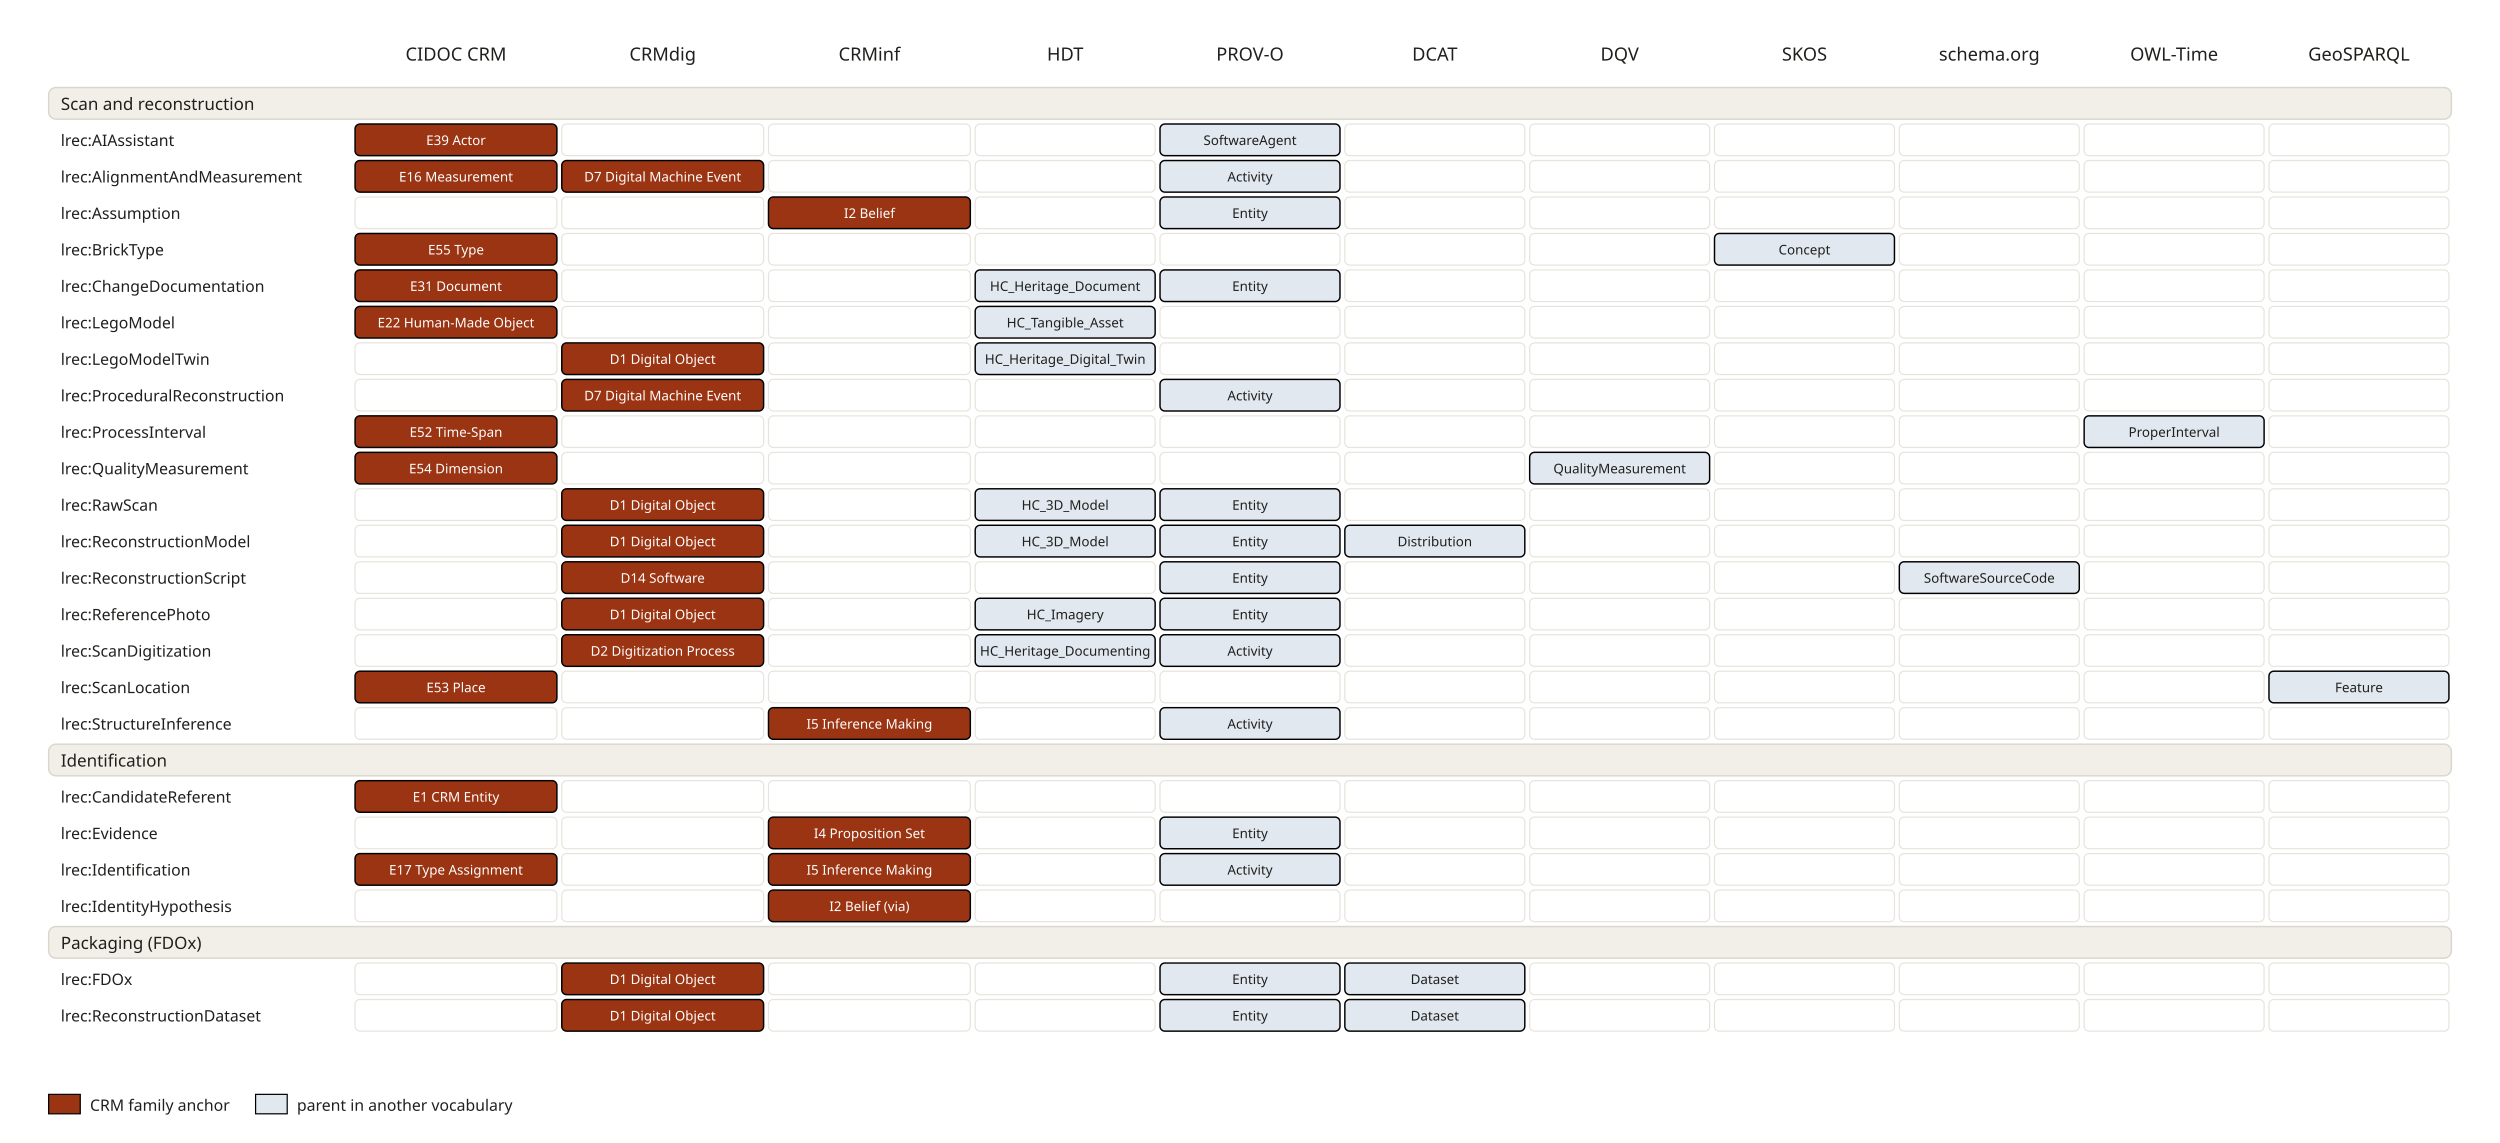
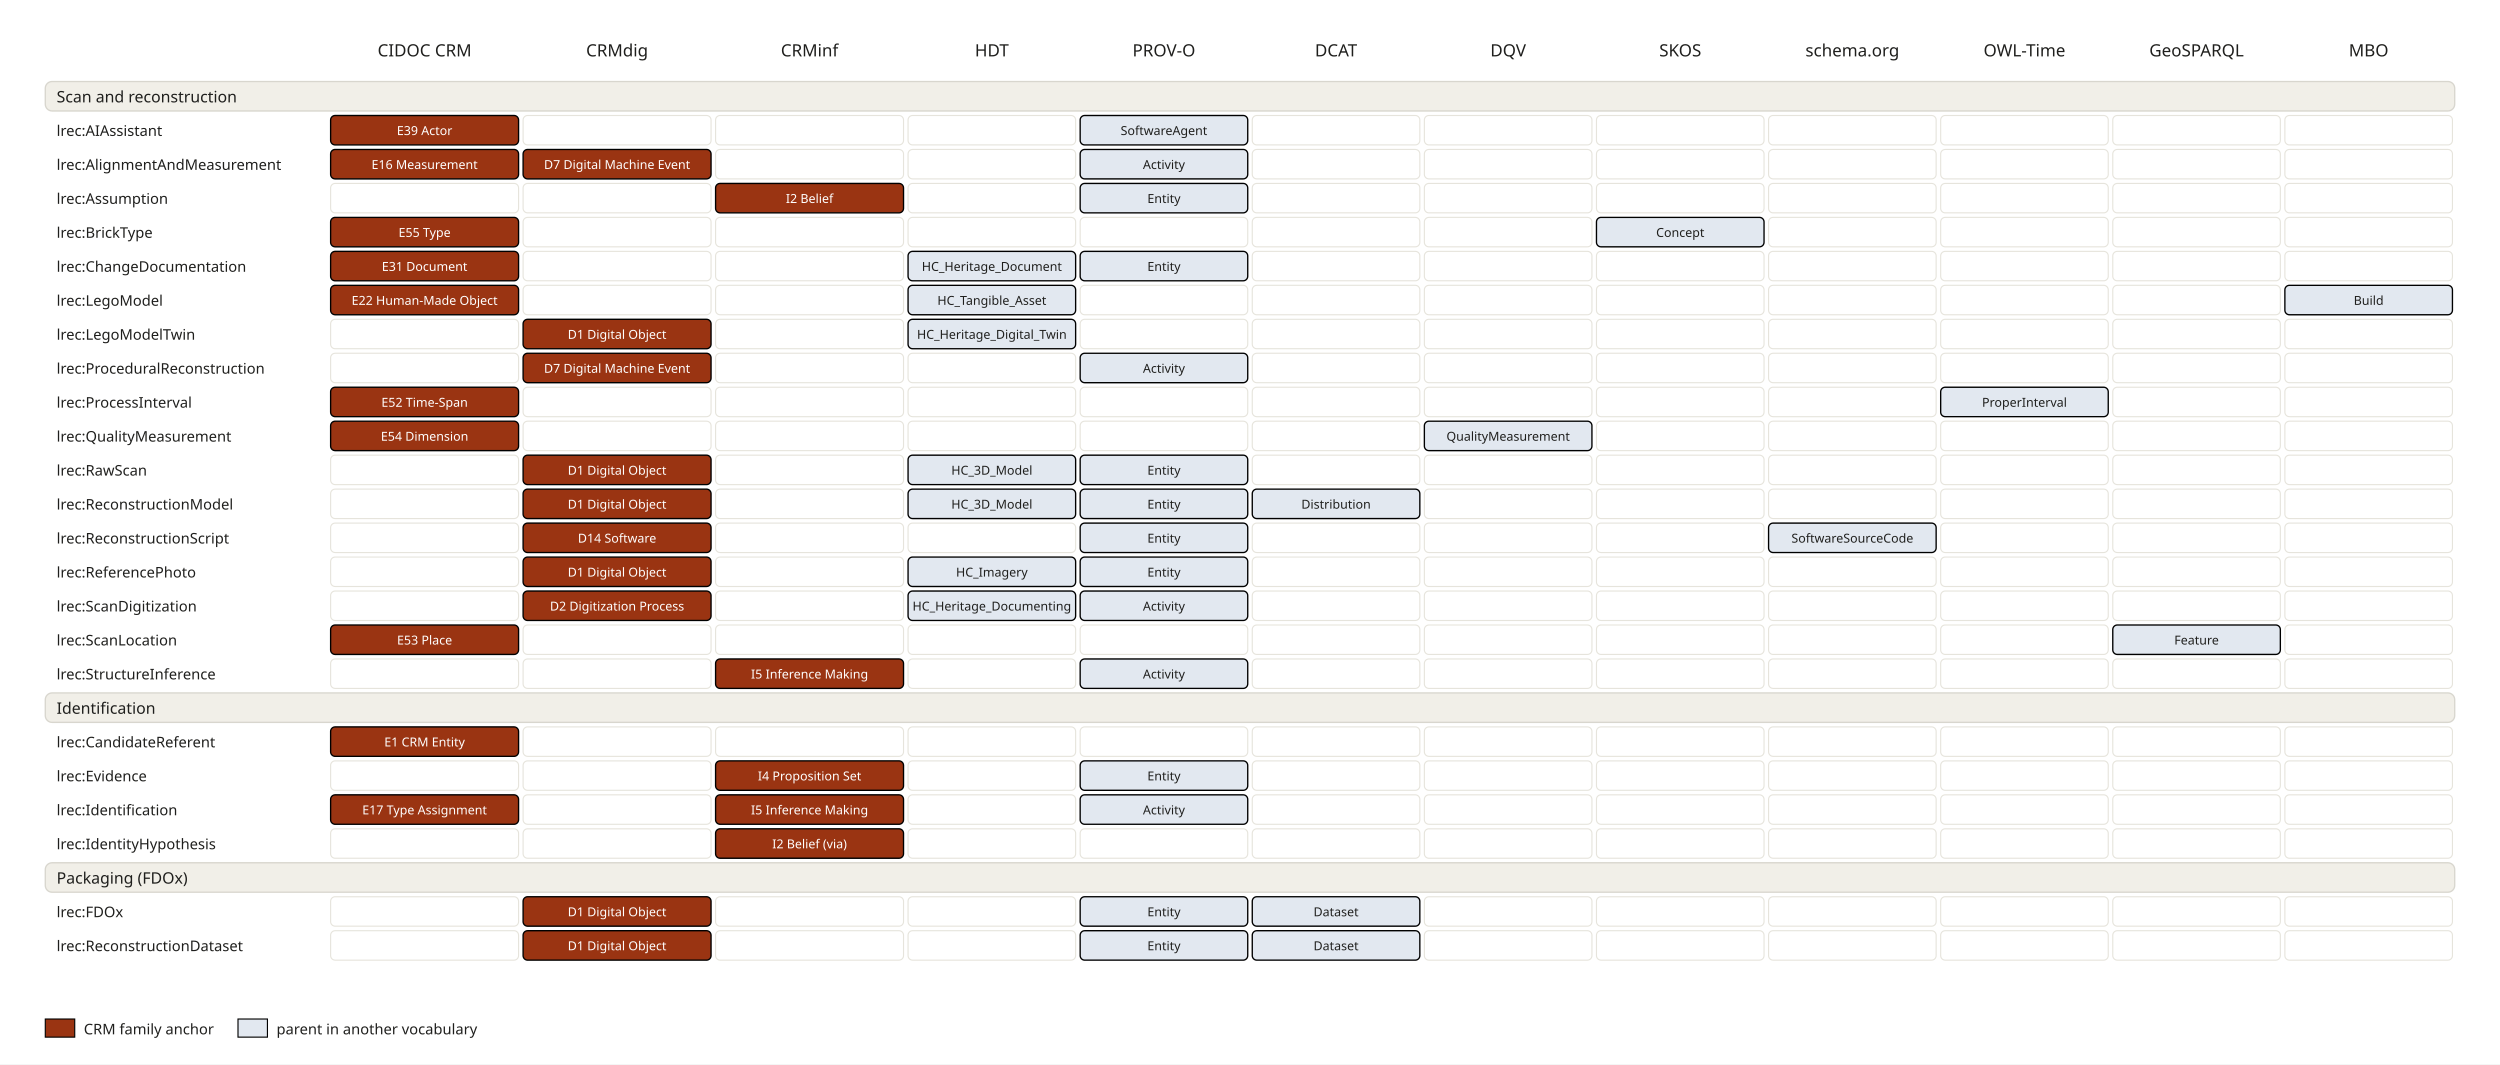
- <svg xmlns="http://www.w3.org/2000/svg" width="2056" height="940" viewBox="0 0 2056 940" font-family="Fira Sans">
-   <rect width="2056" height="940" fill="#ffffff" />
+ <svg xmlns="http://www.w3.org/2000/svg" width="2208" height="940" viewBox="0 0 2208 940" font-family="Fira Sans">
+   <rect width="2208" height="940" fill="#ffffff" />
  <defs>
    <marker id="a" viewBox="0 0 10 10" refX="9" refY="5" markerWidth="8" markerHeight="8" orient="auto">
      <path d="M0 0L10 5L0 10Z" fill="#111" />
    </marker>
    <marker id="d" viewBox="0 0 10 10" refX="5" refY="5" markerWidth="6" markerHeight="6">
      <circle cx="5" cy="5" r="4" fill="#111" />
    </marker>
  </defs>
  <text x="375.0" y="44.0" text-anchor="middle" dominant-baseline="central" font-size="15" font-weight="500" fill="#1f1f1d">CIDOC CRM</text>
  <text x="545.0" y="44.0" text-anchor="middle" dominant-baseline="central" font-size="15" font-weight="500" fill="#1f1f1d">CRMdig</text>
  <text x="715.0" y="44.0" text-anchor="middle" dominant-baseline="central" font-size="15" font-weight="500" fill="#1f1f1d">CRMinf</text>
  <text x="876.0" y="44.0" text-anchor="middle" dominant-baseline="central" font-size="15" font-weight="500" fill="#1f1f1d">HDT</text>
  <text x="1028.0" y="44.0" text-anchor="middle" dominant-baseline="central" font-size="15" font-weight="500" fill="#1f1f1d">PROV-O</text>
  <text x="1180.0" y="44.0" text-anchor="middle" dominant-baseline="central" font-size="15" font-weight="500" fill="#1f1f1d">DCAT</text>
  <text x="1332.0" y="44.0" text-anchor="middle" dominant-baseline="central" font-size="15" font-weight="500" fill="#1f1f1d">DQV</text>
  <text x="1484.0" y="44.0" text-anchor="middle" dominant-baseline="central" font-size="15" font-weight="500" fill="#1f1f1d">SKOS</text>
  <text x="1636.0" y="44.0" text-anchor="middle" dominant-baseline="central" font-size="15" font-weight="500" fill="#1f1f1d">schema.org</text>
  <text x="1788.0" y="44.0" text-anchor="middle" dominant-baseline="central" font-size="15" font-weight="500" fill="#1f1f1d">OWL-Time</text>
  <text x="1940.0" y="44.0" text-anchor="middle" dominant-baseline="central" font-size="15" font-weight="500" fill="#1f1f1d">GeoSPARQL</text>
-   <rect x="40.0" y="72.0" width="1976.0" height="26.0" rx="6" fill="#f1efe8" stroke="#d8d6ce" stroke-width="1.2" />
+   <text x="2092.0" y="44.0" text-anchor="middle" dominant-baseline="central" font-size="15" font-weight="500" fill="#1f1f1d">MBO</text>
+   <rect x="40.0" y="72.0" width="2128.0" height="26.0" rx="6" fill="#f1efe8" stroke="#d8d6ce" stroke-width="1.2" />
  <text x="50.0" y="85.0" text-anchor="start" dominant-baseline="central" font-size="14" font-weight="500" fill="#1f1f1d">Scan and reconstruction</text>
  <text x="50.0" y="115.0" text-anchor="start" dominant-baseline="central" font-size="13" fill="#1f1f1d">lrec:AIAssistant</text>
  <rect x="292.0" y="102.0" width="166.0" height="26.0" rx="4" fill="#9a3412" stroke="#000" stroke-width="1.2" />
  <text x="375.0" y="115.0" text-anchor="middle" dominant-baseline="central" font-size="11" fill="#fff">E39 Actor</text>
  <rect x="462.0" y="102.0" width="166.0" height="26.0" rx="4" fill="#ffffff" stroke="#e6e4dc" stroke-width="1" />
  <rect x="632.0" y="102.0" width="166.0" height="26.0" rx="4" fill="#ffffff" stroke="#e6e4dc" stroke-width="1" />
  <rect x="802.0" y="102.0" width="148.0" height="26.0" rx="4" fill="#ffffff" stroke="#e6e4dc" stroke-width="1" />
  <rect x="954.0" y="102.0" width="148.0" height="26.0" rx="4" fill="#e2e8f0" stroke="#000" stroke-width="1.2" />
  <text x="1028.0" y="115.0" text-anchor="middle" dominant-baseline="central" font-size="11" fill="#1f1f1d">SoftwareAgent</text>
  <rect x="1106.0" y="102.0" width="148.0" height="26.0" rx="4" fill="#ffffff" stroke="#e6e4dc" stroke-width="1" />
  <rect x="1258.0" y="102.0" width="148.0" height="26.0" rx="4" fill="#ffffff" stroke="#e6e4dc" stroke-width="1" />
  <rect x="1410.0" y="102.0" width="148.0" height="26.0" rx="4" fill="#ffffff" stroke="#e6e4dc" stroke-width="1" />
  <rect x="1562.0" y="102.0" width="148.0" height="26.0" rx="4" fill="#ffffff" stroke="#e6e4dc" stroke-width="1" />
  <rect x="1714.0" y="102.0" width="148.0" height="26.0" rx="4" fill="#ffffff" stroke="#e6e4dc" stroke-width="1" />
  <rect x="1866.0" y="102.0" width="148.0" height="26.0" rx="4" fill="#ffffff" stroke="#e6e4dc" stroke-width="1" />
+   <rect x="2018.0" y="102.0" width="148.0" height="26.0" rx="4" fill="#ffffff" stroke="#e6e4dc" stroke-width="1" />
  <text x="50.0" y="145.0" text-anchor="start" dominant-baseline="central" font-size="13" fill="#1f1f1d">lrec:AlignmentAndMeasurement</text>
  <rect x="292.0" y="132.0" width="166.0" height="26.0" rx="4" fill="#9a3412" stroke="#000" stroke-width="1.2" />
  <text x="375.0" y="145.0" text-anchor="middle" dominant-baseline="central" font-size="11" fill="#fff">E16 Measurement</text>
  <rect x="462.0" y="132.0" width="166.0" height="26.0" rx="4" fill="#9a3412" stroke="#000" stroke-width="1.2" />
  <text x="545.0" y="145.0" text-anchor="middle" dominant-baseline="central" font-size="11" fill="#fff">D7 Digital Machine Event</text>
  <rect x="632.0" y="132.0" width="166.0" height="26.0" rx="4" fill="#ffffff" stroke="#e6e4dc" stroke-width="1" />
  <rect x="802.0" y="132.0" width="148.0" height="26.0" rx="4" fill="#ffffff" stroke="#e6e4dc" stroke-width="1" />
  <rect x="954.0" y="132.0" width="148.0" height="26.0" rx="4" fill="#e2e8f0" stroke="#000" stroke-width="1.2" />
  <text x="1028.0" y="145.0" text-anchor="middle" dominant-baseline="central" font-size="11" fill="#1f1f1d">Activity</text>
  <rect x="1106.0" y="132.0" width="148.0" height="26.0" rx="4" fill="#ffffff" stroke="#e6e4dc" stroke-width="1" />
  <rect x="1258.0" y="132.0" width="148.0" height="26.0" rx="4" fill="#ffffff" stroke="#e6e4dc" stroke-width="1" />
  <rect x="1410.0" y="132.0" width="148.0" height="26.0" rx="4" fill="#ffffff" stroke="#e6e4dc" stroke-width="1" />
  <rect x="1562.0" y="132.0" width="148.0" height="26.0" rx="4" fill="#ffffff" stroke="#e6e4dc" stroke-width="1" />
  <rect x="1714.0" y="132.0" width="148.0" height="26.0" rx="4" fill="#ffffff" stroke="#e6e4dc" stroke-width="1" />
  <rect x="1866.0" y="132.0" width="148.0" height="26.0" rx="4" fill="#ffffff" stroke="#e6e4dc" stroke-width="1" />
+   <rect x="2018.0" y="132.0" width="148.0" height="26.0" rx="4" fill="#ffffff" stroke="#e6e4dc" stroke-width="1" />
  <text x="50.0" y="175.0" text-anchor="start" dominant-baseline="central" font-size="13" fill="#1f1f1d">lrec:Assumption</text>
  <rect x="292.0" y="162.0" width="166.0" height="26.0" rx="4" fill="#ffffff" stroke="#e6e4dc" stroke-width="1" />
  <rect x="462.0" y="162.0" width="166.0" height="26.0" rx="4" fill="#ffffff" stroke="#e6e4dc" stroke-width="1" />
  <rect x="632.0" y="162.0" width="166.0" height="26.0" rx="4" fill="#9a3412" stroke="#000" stroke-width="1.2" />
  <text x="715.0" y="175.0" text-anchor="middle" dominant-baseline="central" font-size="11" fill="#fff">I2 Belief</text>
  <rect x="802.0" y="162.0" width="148.0" height="26.0" rx="4" fill="#ffffff" stroke="#e6e4dc" stroke-width="1" />
  <rect x="954.0" y="162.0" width="148.0" height="26.0" rx="4" fill="#e2e8f0" stroke="#000" stroke-width="1.2" />
  <text x="1028.0" y="175.0" text-anchor="middle" dominant-baseline="central" font-size="11" fill="#1f1f1d">Entity</text>
  <rect x="1106.0" y="162.0" width="148.0" height="26.0" rx="4" fill="#ffffff" stroke="#e6e4dc" stroke-width="1" />
  <rect x="1258.0" y="162.0" width="148.0" height="26.0" rx="4" fill="#ffffff" stroke="#e6e4dc" stroke-width="1" />
  <rect x="1410.0" y="162.0" width="148.0" height="26.0" rx="4" fill="#ffffff" stroke="#e6e4dc" stroke-width="1" />
  <rect x="1562.0" y="162.0" width="148.0" height="26.0" rx="4" fill="#ffffff" stroke="#e6e4dc" stroke-width="1" />
  <rect x="1714.0" y="162.0" width="148.0" height="26.0" rx="4" fill="#ffffff" stroke="#e6e4dc" stroke-width="1" />
  <rect x="1866.0" y="162.0" width="148.0" height="26.0" rx="4" fill="#ffffff" stroke="#e6e4dc" stroke-width="1" />
+   <rect x="2018.0" y="162.0" width="148.0" height="26.0" rx="4" fill="#ffffff" stroke="#e6e4dc" stroke-width="1" />
  <text x="50.0" y="205.0" text-anchor="start" dominant-baseline="central" font-size="13" fill="#1f1f1d">lrec:BrickType</text>
  <rect x="292.0" y="192.0" width="166.0" height="26.0" rx="4" fill="#9a3412" stroke="#000" stroke-width="1.2" />
  <text x="375.0" y="205.0" text-anchor="middle" dominant-baseline="central" font-size="11" fill="#fff">E55 Type</text>
  <rect x="462.0" y="192.0" width="166.0" height="26.0" rx="4" fill="#ffffff" stroke="#e6e4dc" stroke-width="1" />
  <rect x="632.0" y="192.0" width="166.0" height="26.0" rx="4" fill="#ffffff" stroke="#e6e4dc" stroke-width="1" />
  <rect x="802.0" y="192.0" width="148.0" height="26.0" rx="4" fill="#ffffff" stroke="#e6e4dc" stroke-width="1" />
  <rect x="954.0" y="192.0" width="148.0" height="26.0" rx="4" fill="#ffffff" stroke="#e6e4dc" stroke-width="1" />
  <rect x="1106.0" y="192.0" width="148.0" height="26.0" rx="4" fill="#ffffff" stroke="#e6e4dc" stroke-width="1" />
  <rect x="1258.0" y="192.0" width="148.0" height="26.0" rx="4" fill="#ffffff" stroke="#e6e4dc" stroke-width="1" />
  <rect x="1410.0" y="192.0" width="148.0" height="26.0" rx="4" fill="#e2e8f0" stroke="#000" stroke-width="1.2" />
  <text x="1484.0" y="205.0" text-anchor="middle" dominant-baseline="central" font-size="11" fill="#1f1f1d">Concept</text>
  <rect x="1562.0" y="192.0" width="148.0" height="26.0" rx="4" fill="#ffffff" stroke="#e6e4dc" stroke-width="1" />
  <rect x="1714.0" y="192.0" width="148.0" height="26.0" rx="4" fill="#ffffff" stroke="#e6e4dc" stroke-width="1" />
  <rect x="1866.0" y="192.0" width="148.0" height="26.0" rx="4" fill="#ffffff" stroke="#e6e4dc" stroke-width="1" />
+   <rect x="2018.0" y="192.0" width="148.0" height="26.0" rx="4" fill="#ffffff" stroke="#e6e4dc" stroke-width="1" />
  <text x="50.0" y="235.0" text-anchor="start" dominant-baseline="central" font-size="13" fill="#1f1f1d">lrec:ChangeDocumentation</text>
  <rect x="292.0" y="222.0" width="166.0" height="26.0" rx="4" fill="#9a3412" stroke="#000" stroke-width="1.2" />
  <text x="375.0" y="235.0" text-anchor="middle" dominant-baseline="central" font-size="11" fill="#fff">E31 Document</text>
  <rect x="462.0" y="222.0" width="166.0" height="26.0" rx="4" fill="#ffffff" stroke="#e6e4dc" stroke-width="1" />
  <rect x="632.0" y="222.0" width="166.0" height="26.0" rx="4" fill="#ffffff" stroke="#e6e4dc" stroke-width="1" />
  <rect x="802.0" y="222.0" width="148.0" height="26.0" rx="4" fill="#e2e8f0" stroke="#000" stroke-width="1.2" />
  <text x="876.0" y="235.0" text-anchor="middle" dominant-baseline="central" font-size="11" fill="#1f1f1d">HC_Heritage_Document</text>
  <rect x="954.0" y="222.0" width="148.0" height="26.0" rx="4" fill="#e2e8f0" stroke="#000" stroke-width="1.2" />
  <text x="1028.0" y="235.0" text-anchor="middle" dominant-baseline="central" font-size="11" fill="#1f1f1d">Entity</text>
  <rect x="1106.0" y="222.0" width="148.0" height="26.0" rx="4" fill="#ffffff" stroke="#e6e4dc" stroke-width="1" />
  <rect x="1258.0" y="222.0" width="148.0" height="26.0" rx="4" fill="#ffffff" stroke="#e6e4dc" stroke-width="1" />
  <rect x="1410.0" y="222.0" width="148.0" height="26.0" rx="4" fill="#ffffff" stroke="#e6e4dc" stroke-width="1" />
  <rect x="1562.0" y="222.0" width="148.0" height="26.0" rx="4" fill="#ffffff" stroke="#e6e4dc" stroke-width="1" />
  <rect x="1714.0" y="222.0" width="148.0" height="26.0" rx="4" fill="#ffffff" stroke="#e6e4dc" stroke-width="1" />
  <rect x="1866.0" y="222.0" width="148.0" height="26.0" rx="4" fill="#ffffff" stroke="#e6e4dc" stroke-width="1" />
+   <rect x="2018.0" y="222.0" width="148.0" height="26.0" rx="4" fill="#ffffff" stroke="#e6e4dc" stroke-width="1" />
  <text x="50.0" y="265.0" text-anchor="start" dominant-baseline="central" font-size="13" fill="#1f1f1d">lrec:LegoModel</text>
  <rect x="292.0" y="252.0" width="166.0" height="26.0" rx="4" fill="#9a3412" stroke="#000" stroke-width="1.2" />
  <text x="375.0" y="265.0" text-anchor="middle" dominant-baseline="central" font-size="11" fill="#fff">E22 Human-Made Object</text>
  <rect x="462.0" y="252.0" width="166.0" height="26.0" rx="4" fill="#ffffff" stroke="#e6e4dc" stroke-width="1" />
  <rect x="632.0" y="252.0" width="166.0" height="26.0" rx="4" fill="#ffffff" stroke="#e6e4dc" stroke-width="1" />
  <rect x="802.0" y="252.0" width="148.0" height="26.0" rx="4" fill="#e2e8f0" stroke="#000" stroke-width="1.2" />
  <text x="876.0" y="265.0" text-anchor="middle" dominant-baseline="central" font-size="11" fill="#1f1f1d">HC_Tangible_Asset</text>
  <rect x="954.0" y="252.0" width="148.0" height="26.0" rx="4" fill="#ffffff" stroke="#e6e4dc" stroke-width="1" />
  <rect x="1106.0" y="252.0" width="148.0" height="26.0" rx="4" fill="#ffffff" stroke="#e6e4dc" stroke-width="1" />
  <rect x="1258.0" y="252.0" width="148.0" height="26.0" rx="4" fill="#ffffff" stroke="#e6e4dc" stroke-width="1" />
  <rect x="1410.0" y="252.0" width="148.0" height="26.0" rx="4" fill="#ffffff" stroke="#e6e4dc" stroke-width="1" />
  <rect x="1562.0" y="252.0" width="148.0" height="26.0" rx="4" fill="#ffffff" stroke="#e6e4dc" stroke-width="1" />
  <rect x="1714.0" y="252.0" width="148.0" height="26.0" rx="4" fill="#ffffff" stroke="#e6e4dc" stroke-width="1" />
  <rect x="1866.0" y="252.0" width="148.0" height="26.0" rx="4" fill="#ffffff" stroke="#e6e4dc" stroke-width="1" />
+   <rect x="2018.0" y="252.0" width="148.0" height="26.0" rx="4" fill="#e2e8f0" stroke="#000" stroke-width="1.2" />
+   <text x="2092.0" y="265.0" text-anchor="middle" dominant-baseline="central" font-size="11" fill="#1f1f1d">Build</text>
  <text x="50.0" y="295.0" text-anchor="start" dominant-baseline="central" font-size="13" fill="#1f1f1d">lrec:LegoModelTwin</text>
  <rect x="292.0" y="282.0" width="166.0" height="26.0" rx="4" fill="#ffffff" stroke="#e6e4dc" stroke-width="1" />
  <rect x="462.0" y="282.0" width="166.0" height="26.0" rx="4" fill="#9a3412" stroke="#000" stroke-width="1.2" />
  <text x="545.0" y="295.0" text-anchor="middle" dominant-baseline="central" font-size="11" fill="#fff">D1 Digital Object</text>
  <rect x="632.0" y="282.0" width="166.0" height="26.0" rx="4" fill="#ffffff" stroke="#e6e4dc" stroke-width="1" />
  <rect x="802.0" y="282.0" width="148.0" height="26.0" rx="4" fill="#e2e8f0" stroke="#000" stroke-width="1.2" />
  <text x="876.0" y="295.0" text-anchor="middle" dominant-baseline="central" font-size="11" fill="#1f1f1d">HC_Heritage_Digital_Twin</text>
  <rect x="954.0" y="282.0" width="148.0" height="26.0" rx="4" fill="#ffffff" stroke="#e6e4dc" stroke-width="1" />
  <rect x="1106.0" y="282.0" width="148.0" height="26.0" rx="4" fill="#ffffff" stroke="#e6e4dc" stroke-width="1" />
  <rect x="1258.0" y="282.0" width="148.0" height="26.0" rx="4" fill="#ffffff" stroke="#e6e4dc" stroke-width="1" />
  <rect x="1410.0" y="282.0" width="148.0" height="26.0" rx="4" fill="#ffffff" stroke="#e6e4dc" stroke-width="1" />
  <rect x="1562.0" y="282.0" width="148.0" height="26.0" rx="4" fill="#ffffff" stroke="#e6e4dc" stroke-width="1" />
  <rect x="1714.0" y="282.0" width="148.0" height="26.0" rx="4" fill="#ffffff" stroke="#e6e4dc" stroke-width="1" />
  <rect x="1866.0" y="282.0" width="148.0" height="26.0" rx="4" fill="#ffffff" stroke="#e6e4dc" stroke-width="1" />
+   <rect x="2018.0" y="282.0" width="148.0" height="26.0" rx="4" fill="#ffffff" stroke="#e6e4dc" stroke-width="1" />
  <text x="50.0" y="325.0" text-anchor="start" dominant-baseline="central" font-size="13" fill="#1f1f1d">lrec:ProceduralReconstruction</text>
  <rect x="292.0" y="312.0" width="166.0" height="26.0" rx="4" fill="#ffffff" stroke="#e6e4dc" stroke-width="1" />
  <rect x="462.0" y="312.0" width="166.0" height="26.0" rx="4" fill="#9a3412" stroke="#000" stroke-width="1.2" />
  <text x="545.0" y="325.0" text-anchor="middle" dominant-baseline="central" font-size="11" fill="#fff">D7 Digital Machine Event</text>
  <rect x="632.0" y="312.0" width="166.0" height="26.0" rx="4" fill="#ffffff" stroke="#e6e4dc" stroke-width="1" />
  <rect x="802.0" y="312.0" width="148.0" height="26.0" rx="4" fill="#ffffff" stroke="#e6e4dc" stroke-width="1" />
  <rect x="954.0" y="312.0" width="148.0" height="26.0" rx="4" fill="#e2e8f0" stroke="#000" stroke-width="1.2" />
  <text x="1028.0" y="325.0" text-anchor="middle" dominant-baseline="central" font-size="11" fill="#1f1f1d">Activity</text>
  <rect x="1106.0" y="312.0" width="148.0" height="26.0" rx="4" fill="#ffffff" stroke="#e6e4dc" stroke-width="1" />
  <rect x="1258.0" y="312.0" width="148.0" height="26.0" rx="4" fill="#ffffff" stroke="#e6e4dc" stroke-width="1" />
  <rect x="1410.0" y="312.0" width="148.0" height="26.0" rx="4" fill="#ffffff" stroke="#e6e4dc" stroke-width="1" />
  <rect x="1562.0" y="312.0" width="148.0" height="26.0" rx="4" fill="#ffffff" stroke="#e6e4dc" stroke-width="1" />
  <rect x="1714.0" y="312.0" width="148.0" height="26.0" rx="4" fill="#ffffff" stroke="#e6e4dc" stroke-width="1" />
  <rect x="1866.0" y="312.0" width="148.0" height="26.0" rx="4" fill="#ffffff" stroke="#e6e4dc" stroke-width="1" />
+   <rect x="2018.0" y="312.0" width="148.0" height="26.0" rx="4" fill="#ffffff" stroke="#e6e4dc" stroke-width="1" />
  <text x="50.0" y="355.0" text-anchor="start" dominant-baseline="central" font-size="13" fill="#1f1f1d">lrec:ProcessInterval</text>
  <rect x="292.0" y="342.0" width="166.0" height="26.0" rx="4" fill="#9a3412" stroke="#000" stroke-width="1.2" />
  <text x="375.0" y="355.0" text-anchor="middle" dominant-baseline="central" font-size="11" fill="#fff">E52 Time-Span</text>
  <rect x="462.0" y="342.0" width="166.0" height="26.0" rx="4" fill="#ffffff" stroke="#e6e4dc" stroke-width="1" />
  <rect x="632.0" y="342.0" width="166.0" height="26.0" rx="4" fill="#ffffff" stroke="#e6e4dc" stroke-width="1" />
  <rect x="802.0" y="342.0" width="148.0" height="26.0" rx="4" fill="#ffffff" stroke="#e6e4dc" stroke-width="1" />
  <rect x="954.0" y="342.0" width="148.0" height="26.0" rx="4" fill="#ffffff" stroke="#e6e4dc" stroke-width="1" />
  <rect x="1106.0" y="342.0" width="148.0" height="26.0" rx="4" fill="#ffffff" stroke="#e6e4dc" stroke-width="1" />
  <rect x="1258.0" y="342.0" width="148.0" height="26.0" rx="4" fill="#ffffff" stroke="#e6e4dc" stroke-width="1" />
  <rect x="1410.0" y="342.0" width="148.0" height="26.0" rx="4" fill="#ffffff" stroke="#e6e4dc" stroke-width="1" />
  <rect x="1562.0" y="342.0" width="148.0" height="26.0" rx="4" fill="#ffffff" stroke="#e6e4dc" stroke-width="1" />
  <rect x="1714.0" y="342.0" width="148.0" height="26.0" rx="4" fill="#e2e8f0" stroke="#000" stroke-width="1.2" />
  <text x="1788.0" y="355.0" text-anchor="middle" dominant-baseline="central" font-size="11" fill="#1f1f1d">ProperInterval</text>
  <rect x="1866.0" y="342.0" width="148.0" height="26.0" rx="4" fill="#ffffff" stroke="#e6e4dc" stroke-width="1" />
+   <rect x="2018.0" y="342.0" width="148.0" height="26.0" rx="4" fill="#ffffff" stroke="#e6e4dc" stroke-width="1" />
  <text x="50.0" y="385.0" text-anchor="start" dominant-baseline="central" font-size="13" fill="#1f1f1d">lrec:QualityMeasurement</text>
  <rect x="292.0" y="372.0" width="166.0" height="26.0" rx="4" fill="#9a3412" stroke="#000" stroke-width="1.2" />
  <text x="375.0" y="385.0" text-anchor="middle" dominant-baseline="central" font-size="11" fill="#fff">E54 Dimension</text>
  <rect x="462.0" y="372.0" width="166.0" height="26.0" rx="4" fill="#ffffff" stroke="#e6e4dc" stroke-width="1" />
  <rect x="632.0" y="372.0" width="166.0" height="26.0" rx="4" fill="#ffffff" stroke="#e6e4dc" stroke-width="1" />
  <rect x="802.0" y="372.0" width="148.0" height="26.0" rx="4" fill="#ffffff" stroke="#e6e4dc" stroke-width="1" />
  <rect x="954.0" y="372.0" width="148.0" height="26.0" rx="4" fill="#ffffff" stroke="#e6e4dc" stroke-width="1" />
  <rect x="1106.0" y="372.0" width="148.0" height="26.0" rx="4" fill="#ffffff" stroke="#e6e4dc" stroke-width="1" />
  <rect x="1258.0" y="372.0" width="148.0" height="26.0" rx="4" fill="#e2e8f0" stroke="#000" stroke-width="1.2" />
  <text x="1332.0" y="385.0" text-anchor="middle" dominant-baseline="central" font-size="11" fill="#1f1f1d">QualityMeasurement</text>
  <rect x="1410.0" y="372.0" width="148.0" height="26.0" rx="4" fill="#ffffff" stroke="#e6e4dc" stroke-width="1" />
  <rect x="1562.0" y="372.0" width="148.0" height="26.0" rx="4" fill="#ffffff" stroke="#e6e4dc" stroke-width="1" />
  <rect x="1714.0" y="372.0" width="148.0" height="26.0" rx="4" fill="#ffffff" stroke="#e6e4dc" stroke-width="1" />
  <rect x="1866.0" y="372.0" width="148.0" height="26.0" rx="4" fill="#ffffff" stroke="#e6e4dc" stroke-width="1" />
+   <rect x="2018.0" y="372.0" width="148.0" height="26.0" rx="4" fill="#ffffff" stroke="#e6e4dc" stroke-width="1" />
  <text x="50.0" y="415.0" text-anchor="start" dominant-baseline="central" font-size="13" fill="#1f1f1d">lrec:RawScan</text>
  <rect x="292.0" y="402.0" width="166.0" height="26.0" rx="4" fill="#ffffff" stroke="#e6e4dc" stroke-width="1" />
  <rect x="462.0" y="402.0" width="166.0" height="26.0" rx="4" fill="#9a3412" stroke="#000" stroke-width="1.2" />
  <text x="545.0" y="415.0" text-anchor="middle" dominant-baseline="central" font-size="11" fill="#fff">D1 Digital Object</text>
  <rect x="632.0" y="402.0" width="166.0" height="26.0" rx="4" fill="#ffffff" stroke="#e6e4dc" stroke-width="1" />
  <rect x="802.0" y="402.0" width="148.0" height="26.0" rx="4" fill="#e2e8f0" stroke="#000" stroke-width="1.2" />
  <text x="876.0" y="415.0" text-anchor="middle" dominant-baseline="central" font-size="11" fill="#1f1f1d">HC_3D_Model</text>
  <rect x="954.0" y="402.0" width="148.0" height="26.0" rx="4" fill="#e2e8f0" stroke="#000" stroke-width="1.2" />
  <text x="1028.0" y="415.0" text-anchor="middle" dominant-baseline="central" font-size="11" fill="#1f1f1d">Entity</text>
  <rect x="1106.0" y="402.0" width="148.0" height="26.0" rx="4" fill="#ffffff" stroke="#e6e4dc" stroke-width="1" />
  <rect x="1258.0" y="402.0" width="148.0" height="26.0" rx="4" fill="#ffffff" stroke="#e6e4dc" stroke-width="1" />
  <rect x="1410.0" y="402.0" width="148.0" height="26.0" rx="4" fill="#ffffff" stroke="#e6e4dc" stroke-width="1" />
  <rect x="1562.0" y="402.0" width="148.0" height="26.0" rx="4" fill="#ffffff" stroke="#e6e4dc" stroke-width="1" />
  <rect x="1714.0" y="402.0" width="148.0" height="26.0" rx="4" fill="#ffffff" stroke="#e6e4dc" stroke-width="1" />
  <rect x="1866.0" y="402.0" width="148.0" height="26.0" rx="4" fill="#ffffff" stroke="#e6e4dc" stroke-width="1" />
+   <rect x="2018.0" y="402.0" width="148.0" height="26.0" rx="4" fill="#ffffff" stroke="#e6e4dc" stroke-width="1" />
  <text x="50.0" y="445.0" text-anchor="start" dominant-baseline="central" font-size="13" fill="#1f1f1d">lrec:ReconstructionModel</text>
  <rect x="292.0" y="432.0" width="166.0" height="26.0" rx="4" fill="#ffffff" stroke="#e6e4dc" stroke-width="1" />
  <rect x="462.0" y="432.0" width="166.0" height="26.0" rx="4" fill="#9a3412" stroke="#000" stroke-width="1.2" />
  <text x="545.0" y="445.0" text-anchor="middle" dominant-baseline="central" font-size="11" fill="#fff">D1 Digital Object</text>
  <rect x="632.0" y="432.0" width="166.0" height="26.0" rx="4" fill="#ffffff" stroke="#e6e4dc" stroke-width="1" />
  <rect x="802.0" y="432.0" width="148.0" height="26.0" rx="4" fill="#e2e8f0" stroke="#000" stroke-width="1.2" />
  <text x="876.0" y="445.0" text-anchor="middle" dominant-baseline="central" font-size="11" fill="#1f1f1d">HC_3D_Model</text>
  <rect x="954.0" y="432.0" width="148.0" height="26.0" rx="4" fill="#e2e8f0" stroke="#000" stroke-width="1.2" />
  <text x="1028.0" y="445.0" text-anchor="middle" dominant-baseline="central" font-size="11" fill="#1f1f1d">Entity</text>
  <rect x="1106.0" y="432.0" width="148.0" height="26.0" rx="4" fill="#e2e8f0" stroke="#000" stroke-width="1.2" />
  <text x="1180.0" y="445.0" text-anchor="middle" dominant-baseline="central" font-size="11" fill="#1f1f1d">Distribution</text>
  <rect x="1258.0" y="432.0" width="148.0" height="26.0" rx="4" fill="#ffffff" stroke="#e6e4dc" stroke-width="1" />
  <rect x="1410.0" y="432.0" width="148.0" height="26.0" rx="4" fill="#ffffff" stroke="#e6e4dc" stroke-width="1" />
  <rect x="1562.0" y="432.0" width="148.0" height="26.0" rx="4" fill="#ffffff" stroke="#e6e4dc" stroke-width="1" />
  <rect x="1714.0" y="432.0" width="148.0" height="26.0" rx="4" fill="#ffffff" stroke="#e6e4dc" stroke-width="1" />
  <rect x="1866.0" y="432.0" width="148.0" height="26.0" rx="4" fill="#ffffff" stroke="#e6e4dc" stroke-width="1" />
+   <rect x="2018.0" y="432.0" width="148.0" height="26.0" rx="4" fill="#ffffff" stroke="#e6e4dc" stroke-width="1" />
  <text x="50.0" y="475.0" text-anchor="start" dominant-baseline="central" font-size="13" fill="#1f1f1d">lrec:ReconstructionScript</text>
  <rect x="292.0" y="462.0" width="166.0" height="26.0" rx="4" fill="#ffffff" stroke="#e6e4dc" stroke-width="1" />
  <rect x="462.0" y="462.0" width="166.0" height="26.0" rx="4" fill="#9a3412" stroke="#000" stroke-width="1.2" />
  <text x="545.0" y="475.0" text-anchor="middle" dominant-baseline="central" font-size="11" fill="#fff">D14 Software</text>
  <rect x="632.0" y="462.0" width="166.0" height="26.0" rx="4" fill="#ffffff" stroke="#e6e4dc" stroke-width="1" />
  <rect x="802.0" y="462.0" width="148.0" height="26.0" rx="4" fill="#ffffff" stroke="#e6e4dc" stroke-width="1" />
  <rect x="954.0" y="462.0" width="148.0" height="26.0" rx="4" fill="#e2e8f0" stroke="#000" stroke-width="1.2" />
  <text x="1028.0" y="475.0" text-anchor="middle" dominant-baseline="central" font-size="11" fill="#1f1f1d">Entity</text>
  <rect x="1106.0" y="462.0" width="148.0" height="26.0" rx="4" fill="#ffffff" stroke="#e6e4dc" stroke-width="1" />
  <rect x="1258.0" y="462.0" width="148.0" height="26.0" rx="4" fill="#ffffff" stroke="#e6e4dc" stroke-width="1" />
  <rect x="1410.0" y="462.0" width="148.0" height="26.0" rx="4" fill="#ffffff" stroke="#e6e4dc" stroke-width="1" />
  <rect x="1562.0" y="462.0" width="148.0" height="26.0" rx="4" fill="#e2e8f0" stroke="#000" stroke-width="1.2" />
  <text x="1636.0" y="475.0" text-anchor="middle" dominant-baseline="central" font-size="11" fill="#1f1f1d">SoftwareSourceCode</text>
  <rect x="1714.0" y="462.0" width="148.0" height="26.0" rx="4" fill="#ffffff" stroke="#e6e4dc" stroke-width="1" />
  <rect x="1866.0" y="462.0" width="148.0" height="26.0" rx="4" fill="#ffffff" stroke="#e6e4dc" stroke-width="1" />
+   <rect x="2018.0" y="462.0" width="148.0" height="26.0" rx="4" fill="#ffffff" stroke="#e6e4dc" stroke-width="1" />
  <text x="50.0" y="505.0" text-anchor="start" dominant-baseline="central" font-size="13" fill="#1f1f1d">lrec:ReferencePhoto</text>
  <rect x="292.0" y="492.0" width="166.0" height="26.0" rx="4" fill="#ffffff" stroke="#e6e4dc" stroke-width="1" />
  <rect x="462.0" y="492.0" width="166.0" height="26.0" rx="4" fill="#9a3412" stroke="#000" stroke-width="1.2" />
  <text x="545.0" y="505.0" text-anchor="middle" dominant-baseline="central" font-size="11" fill="#fff">D1 Digital Object</text>
  <rect x="632.0" y="492.0" width="166.0" height="26.0" rx="4" fill="#ffffff" stroke="#e6e4dc" stroke-width="1" />
  <rect x="802.0" y="492.0" width="148.0" height="26.0" rx="4" fill="#e2e8f0" stroke="#000" stroke-width="1.2" />
  <text x="876.0" y="505.0" text-anchor="middle" dominant-baseline="central" font-size="11" fill="#1f1f1d">HC_Imagery</text>
  <rect x="954.0" y="492.0" width="148.0" height="26.0" rx="4" fill="#e2e8f0" stroke="#000" stroke-width="1.2" />
  <text x="1028.0" y="505.0" text-anchor="middle" dominant-baseline="central" font-size="11" fill="#1f1f1d">Entity</text>
  <rect x="1106.0" y="492.0" width="148.0" height="26.0" rx="4" fill="#ffffff" stroke="#e6e4dc" stroke-width="1" />
  <rect x="1258.0" y="492.0" width="148.0" height="26.0" rx="4" fill="#ffffff" stroke="#e6e4dc" stroke-width="1" />
  <rect x="1410.0" y="492.0" width="148.0" height="26.0" rx="4" fill="#ffffff" stroke="#e6e4dc" stroke-width="1" />
  <rect x="1562.0" y="492.0" width="148.0" height="26.0" rx="4" fill="#ffffff" stroke="#e6e4dc" stroke-width="1" />
  <rect x="1714.0" y="492.0" width="148.0" height="26.0" rx="4" fill="#ffffff" stroke="#e6e4dc" stroke-width="1" />
  <rect x="1866.0" y="492.0" width="148.0" height="26.0" rx="4" fill="#ffffff" stroke="#e6e4dc" stroke-width="1" />
+   <rect x="2018.0" y="492.0" width="148.0" height="26.0" rx="4" fill="#ffffff" stroke="#e6e4dc" stroke-width="1" />
  <text x="50.0" y="535.0" text-anchor="start" dominant-baseline="central" font-size="13" fill="#1f1f1d">lrec:ScanDigitization</text>
  <rect x="292.0" y="522.0" width="166.0" height="26.0" rx="4" fill="#ffffff" stroke="#e6e4dc" stroke-width="1" />
  <rect x="462.0" y="522.0" width="166.0" height="26.0" rx="4" fill="#9a3412" stroke="#000" stroke-width="1.2" />
  <text x="545.0" y="535.0" text-anchor="middle" dominant-baseline="central" font-size="11" fill="#fff">D2 Digitization Process</text>
  <rect x="632.0" y="522.0" width="166.0" height="26.0" rx="4" fill="#ffffff" stroke="#e6e4dc" stroke-width="1" />
  <rect x="802.0" y="522.0" width="148.0" height="26.0" rx="4" fill="#e2e8f0" stroke="#000" stroke-width="1.2" />
  <text x="876.0" y="535.0" text-anchor="middle" dominant-baseline="central" font-size="11" fill="#1f1f1d">HC_Heritage_Documenting</text>
  <rect x="954.0" y="522.0" width="148.0" height="26.0" rx="4" fill="#e2e8f0" stroke="#000" stroke-width="1.2" />
  <text x="1028.0" y="535.0" text-anchor="middle" dominant-baseline="central" font-size="11" fill="#1f1f1d">Activity</text>
  <rect x="1106.0" y="522.0" width="148.0" height="26.0" rx="4" fill="#ffffff" stroke="#e6e4dc" stroke-width="1" />
  <rect x="1258.0" y="522.0" width="148.0" height="26.0" rx="4" fill="#ffffff" stroke="#e6e4dc" stroke-width="1" />
  <rect x="1410.0" y="522.0" width="148.0" height="26.0" rx="4" fill="#ffffff" stroke="#e6e4dc" stroke-width="1" />
  <rect x="1562.0" y="522.0" width="148.0" height="26.0" rx="4" fill="#ffffff" stroke="#e6e4dc" stroke-width="1" />
  <rect x="1714.0" y="522.0" width="148.0" height="26.0" rx="4" fill="#ffffff" stroke="#e6e4dc" stroke-width="1" />
  <rect x="1866.0" y="522.0" width="148.0" height="26.0" rx="4" fill="#ffffff" stroke="#e6e4dc" stroke-width="1" />
+   <rect x="2018.0" y="522.0" width="148.0" height="26.0" rx="4" fill="#ffffff" stroke="#e6e4dc" stroke-width="1" />
  <text x="50.0" y="565.0" text-anchor="start" dominant-baseline="central" font-size="13" fill="#1f1f1d">lrec:ScanLocation</text>
  <rect x="292.0" y="552.0" width="166.0" height="26.0" rx="4" fill="#9a3412" stroke="#000" stroke-width="1.2" />
  <text x="375.0" y="565.0" text-anchor="middle" dominant-baseline="central" font-size="11" fill="#fff">E53 Place</text>
  <rect x="462.0" y="552.0" width="166.0" height="26.0" rx="4" fill="#ffffff" stroke="#e6e4dc" stroke-width="1" />
  <rect x="632.0" y="552.0" width="166.0" height="26.0" rx="4" fill="#ffffff" stroke="#e6e4dc" stroke-width="1" />
  <rect x="802.0" y="552.0" width="148.0" height="26.0" rx="4" fill="#ffffff" stroke="#e6e4dc" stroke-width="1" />
  <rect x="954.0" y="552.0" width="148.0" height="26.0" rx="4" fill="#ffffff" stroke="#e6e4dc" stroke-width="1" />
  <rect x="1106.0" y="552.0" width="148.0" height="26.0" rx="4" fill="#ffffff" stroke="#e6e4dc" stroke-width="1" />
  <rect x="1258.0" y="552.0" width="148.0" height="26.0" rx="4" fill="#ffffff" stroke="#e6e4dc" stroke-width="1" />
  <rect x="1410.0" y="552.0" width="148.0" height="26.0" rx="4" fill="#ffffff" stroke="#e6e4dc" stroke-width="1" />
  <rect x="1562.0" y="552.0" width="148.0" height="26.0" rx="4" fill="#ffffff" stroke="#e6e4dc" stroke-width="1" />
  <rect x="1714.0" y="552.0" width="148.0" height="26.0" rx="4" fill="#ffffff" stroke="#e6e4dc" stroke-width="1" />
  <rect x="1866.0" y="552.0" width="148.0" height="26.0" rx="4" fill="#e2e8f0" stroke="#000" stroke-width="1.2" />
  <text x="1940.0" y="565.0" text-anchor="middle" dominant-baseline="central" font-size="11" fill="#1f1f1d">Feature</text>
+   <rect x="2018.0" y="552.0" width="148.0" height="26.0" rx="4" fill="#ffffff" stroke="#e6e4dc" stroke-width="1" />
  <text x="50.0" y="595.0" text-anchor="start" dominant-baseline="central" font-size="13" fill="#1f1f1d">lrec:StructureInference</text>
  <rect x="292.0" y="582.0" width="166.0" height="26.0" rx="4" fill="#ffffff" stroke="#e6e4dc" stroke-width="1" />
  <rect x="462.0" y="582.0" width="166.0" height="26.0" rx="4" fill="#ffffff" stroke="#e6e4dc" stroke-width="1" />
  <rect x="632.0" y="582.0" width="166.0" height="26.0" rx="4" fill="#9a3412" stroke="#000" stroke-width="1.2" />
  <text x="715.0" y="595.0" text-anchor="middle" dominant-baseline="central" font-size="11" fill="#fff">I5 Inference Making</text>
  <rect x="802.0" y="582.0" width="148.0" height="26.0" rx="4" fill="#ffffff" stroke="#e6e4dc" stroke-width="1" />
  <rect x="954.0" y="582.0" width="148.0" height="26.0" rx="4" fill="#e2e8f0" stroke="#000" stroke-width="1.2" />
  <text x="1028.0" y="595.0" text-anchor="middle" dominant-baseline="central" font-size="11" fill="#1f1f1d">Activity</text>
  <rect x="1106.0" y="582.0" width="148.0" height="26.0" rx="4" fill="#ffffff" stroke="#e6e4dc" stroke-width="1" />
  <rect x="1258.0" y="582.0" width="148.0" height="26.0" rx="4" fill="#ffffff" stroke="#e6e4dc" stroke-width="1" />
  <rect x="1410.0" y="582.0" width="148.0" height="26.0" rx="4" fill="#ffffff" stroke="#e6e4dc" stroke-width="1" />
  <rect x="1562.0" y="582.0" width="148.0" height="26.0" rx="4" fill="#ffffff" stroke="#e6e4dc" stroke-width="1" />
  <rect x="1714.0" y="582.0" width="148.0" height="26.0" rx="4" fill="#ffffff" stroke="#e6e4dc" stroke-width="1" />
  <rect x="1866.0" y="582.0" width="148.0" height="26.0" rx="4" fill="#ffffff" stroke="#e6e4dc" stroke-width="1" />
-   <rect x="40.0" y="612.0" width="1976.0" height="26.0" rx="6" fill="#f1efe8" stroke="#d8d6ce" stroke-width="1.2" />
+   <rect x="2018.0" y="582.0" width="148.0" height="26.0" rx="4" fill="#ffffff" stroke="#e6e4dc" stroke-width="1" />
+   <rect x="40.0" y="612.0" width="2128.0" height="26.0" rx="6" fill="#f1efe8" stroke="#d8d6ce" stroke-width="1.2" />
  <text x="50.0" y="625.0" text-anchor="start" dominant-baseline="central" font-size="14" font-weight="500" fill="#1f1f1d">Identification</text>
  <text x="50.0" y="655.0" text-anchor="start" dominant-baseline="central" font-size="13" fill="#1f1f1d">lrec:CandidateReferent</text>
  <rect x="292.0" y="642.0" width="166.0" height="26.0" rx="4" fill="#9a3412" stroke="#000" stroke-width="1.2" />
  <text x="375.0" y="655.0" text-anchor="middle" dominant-baseline="central" font-size="11" fill="#fff">E1 CRM Entity</text>
  <rect x="462.0" y="642.0" width="166.0" height="26.0" rx="4" fill="#ffffff" stroke="#e6e4dc" stroke-width="1" />
  <rect x="632.0" y="642.0" width="166.0" height="26.0" rx="4" fill="#ffffff" stroke="#e6e4dc" stroke-width="1" />
  <rect x="802.0" y="642.0" width="148.0" height="26.0" rx="4" fill="#ffffff" stroke="#e6e4dc" stroke-width="1" />
  <rect x="954.0" y="642.0" width="148.0" height="26.0" rx="4" fill="#ffffff" stroke="#e6e4dc" stroke-width="1" />
  <rect x="1106.0" y="642.0" width="148.0" height="26.0" rx="4" fill="#ffffff" stroke="#e6e4dc" stroke-width="1" />
  <rect x="1258.0" y="642.0" width="148.0" height="26.0" rx="4" fill="#ffffff" stroke="#e6e4dc" stroke-width="1" />
  <rect x="1410.0" y="642.0" width="148.0" height="26.0" rx="4" fill="#ffffff" stroke="#e6e4dc" stroke-width="1" />
  <rect x="1562.0" y="642.0" width="148.0" height="26.0" rx="4" fill="#ffffff" stroke="#e6e4dc" stroke-width="1" />
  <rect x="1714.0" y="642.0" width="148.0" height="26.0" rx="4" fill="#ffffff" stroke="#e6e4dc" stroke-width="1" />
  <rect x="1866.0" y="642.0" width="148.0" height="26.0" rx="4" fill="#ffffff" stroke="#e6e4dc" stroke-width="1" />
+   <rect x="2018.0" y="642.0" width="148.0" height="26.0" rx="4" fill="#ffffff" stroke="#e6e4dc" stroke-width="1" />
  <text x="50.0" y="685.0" text-anchor="start" dominant-baseline="central" font-size="13" fill="#1f1f1d">lrec:Evidence</text>
  <rect x="292.0" y="672.0" width="166.0" height="26.0" rx="4" fill="#ffffff" stroke="#e6e4dc" stroke-width="1" />
  <rect x="462.0" y="672.0" width="166.0" height="26.0" rx="4" fill="#ffffff" stroke="#e6e4dc" stroke-width="1" />
  <rect x="632.0" y="672.0" width="166.0" height="26.0" rx="4" fill="#9a3412" stroke="#000" stroke-width="1.2" />
  <text x="715.0" y="685.0" text-anchor="middle" dominant-baseline="central" font-size="11" fill="#fff">I4 Proposition Set</text>
  <rect x="802.0" y="672.0" width="148.0" height="26.0" rx="4" fill="#ffffff" stroke="#e6e4dc" stroke-width="1" />
  <rect x="954.0" y="672.0" width="148.0" height="26.0" rx="4" fill="#e2e8f0" stroke="#000" stroke-width="1.2" />
  <text x="1028.0" y="685.0" text-anchor="middle" dominant-baseline="central" font-size="11" fill="#1f1f1d">Entity</text>
  <rect x="1106.0" y="672.0" width="148.0" height="26.0" rx="4" fill="#ffffff" stroke="#e6e4dc" stroke-width="1" />
  <rect x="1258.0" y="672.0" width="148.0" height="26.0" rx="4" fill="#ffffff" stroke="#e6e4dc" stroke-width="1" />
  <rect x="1410.0" y="672.0" width="148.0" height="26.0" rx="4" fill="#ffffff" stroke="#e6e4dc" stroke-width="1" />
  <rect x="1562.0" y="672.0" width="148.0" height="26.0" rx="4" fill="#ffffff" stroke="#e6e4dc" stroke-width="1" />
  <rect x="1714.0" y="672.0" width="148.0" height="26.0" rx="4" fill="#ffffff" stroke="#e6e4dc" stroke-width="1" />
  <rect x="1866.0" y="672.0" width="148.0" height="26.0" rx="4" fill="#ffffff" stroke="#e6e4dc" stroke-width="1" />
+   <rect x="2018.0" y="672.0" width="148.0" height="26.0" rx="4" fill="#ffffff" stroke="#e6e4dc" stroke-width="1" />
  <text x="50.0" y="715.0" text-anchor="start" dominant-baseline="central" font-size="13" fill="#1f1f1d">lrec:Identification</text>
  <rect x="292.0" y="702.0" width="166.0" height="26.0" rx="4" fill="#9a3412" stroke="#000" stroke-width="1.2" />
  <text x="375.0" y="715.0" text-anchor="middle" dominant-baseline="central" font-size="11" fill="#fff">E17 Type Assignment</text>
  <rect x="462.0" y="702.0" width="166.0" height="26.0" rx="4" fill="#ffffff" stroke="#e6e4dc" stroke-width="1" />
  <rect x="632.0" y="702.0" width="166.0" height="26.0" rx="4" fill="#9a3412" stroke="#000" stroke-width="1.2" />
  <text x="715.0" y="715.0" text-anchor="middle" dominant-baseline="central" font-size="11" fill="#fff">I5 Inference Making</text>
  <rect x="802.0" y="702.0" width="148.0" height="26.0" rx="4" fill="#ffffff" stroke="#e6e4dc" stroke-width="1" />
  <rect x="954.0" y="702.0" width="148.0" height="26.0" rx="4" fill="#e2e8f0" stroke="#000" stroke-width="1.2" />
  <text x="1028.0" y="715.0" text-anchor="middle" dominant-baseline="central" font-size="11" fill="#1f1f1d">Activity</text>
  <rect x="1106.0" y="702.0" width="148.0" height="26.0" rx="4" fill="#ffffff" stroke="#e6e4dc" stroke-width="1" />
  <rect x="1258.0" y="702.0" width="148.0" height="26.0" rx="4" fill="#ffffff" stroke="#e6e4dc" stroke-width="1" />
  <rect x="1410.0" y="702.0" width="148.0" height="26.0" rx="4" fill="#ffffff" stroke="#e6e4dc" stroke-width="1" />
  <rect x="1562.0" y="702.0" width="148.0" height="26.0" rx="4" fill="#ffffff" stroke="#e6e4dc" stroke-width="1" />
  <rect x="1714.0" y="702.0" width="148.0" height="26.0" rx="4" fill="#ffffff" stroke="#e6e4dc" stroke-width="1" />
  <rect x="1866.0" y="702.0" width="148.0" height="26.0" rx="4" fill="#ffffff" stroke="#e6e4dc" stroke-width="1" />
+   <rect x="2018.0" y="702.0" width="148.0" height="26.0" rx="4" fill="#ffffff" stroke="#e6e4dc" stroke-width="1" />
  <text x="50.0" y="745.0" text-anchor="start" dominant-baseline="central" font-size="13" fill="#1f1f1d">lrec:IdentityHypothesis</text>
  <rect x="292.0" y="732.0" width="166.0" height="26.0" rx="4" fill="#ffffff" stroke="#e6e4dc" stroke-width="1" />
  <rect x="462.0" y="732.0" width="166.0" height="26.0" rx="4" fill="#ffffff" stroke="#e6e4dc" stroke-width="1" />
  <rect x="632.0" y="732.0" width="166.0" height="26.0" rx="4" fill="#9a3412" stroke="#000" stroke-width="1.2" />
  <text x="715.0" y="745.0" text-anchor="middle" dominant-baseline="central" font-size="11" fill="#fff">I2 Belief (via)</text>
  <rect x="802.0" y="732.0" width="148.0" height="26.0" rx="4" fill="#ffffff" stroke="#e6e4dc" stroke-width="1" />
  <rect x="954.0" y="732.0" width="148.0" height="26.0" rx="4" fill="#ffffff" stroke="#e6e4dc" stroke-width="1" />
  <rect x="1106.0" y="732.0" width="148.0" height="26.0" rx="4" fill="#ffffff" stroke="#e6e4dc" stroke-width="1" />
  <rect x="1258.0" y="732.0" width="148.0" height="26.0" rx="4" fill="#ffffff" stroke="#e6e4dc" stroke-width="1" />
  <rect x="1410.0" y="732.0" width="148.0" height="26.0" rx="4" fill="#ffffff" stroke="#e6e4dc" stroke-width="1" />
  <rect x="1562.0" y="732.0" width="148.0" height="26.0" rx="4" fill="#ffffff" stroke="#e6e4dc" stroke-width="1" />
  <rect x="1714.0" y="732.0" width="148.0" height="26.0" rx="4" fill="#ffffff" stroke="#e6e4dc" stroke-width="1" />
  <rect x="1866.0" y="732.0" width="148.0" height="26.0" rx="4" fill="#ffffff" stroke="#e6e4dc" stroke-width="1" />
-   <rect x="40.0" y="762.0" width="1976.0" height="26.0" rx="6" fill="#f1efe8" stroke="#d8d6ce" stroke-width="1.2" />
+   <rect x="2018.0" y="732.0" width="148.0" height="26.0" rx="4" fill="#ffffff" stroke="#e6e4dc" stroke-width="1" />
+   <rect x="40.0" y="762.0" width="2128.0" height="26.0" rx="6" fill="#f1efe8" stroke="#d8d6ce" stroke-width="1.2" />
  <text x="50.0" y="775.0" text-anchor="start" dominant-baseline="central" font-size="14" font-weight="500" fill="#1f1f1d">Packaging (FDOx)</text>
  <text x="50.0" y="805.0" text-anchor="start" dominant-baseline="central" font-size="13" fill="#1f1f1d">lrec:FDOx</text>
  <rect x="292.0" y="792.0" width="166.0" height="26.0" rx="4" fill="#ffffff" stroke="#e6e4dc" stroke-width="1" />
  <rect x="462.0" y="792.0" width="166.0" height="26.0" rx="4" fill="#9a3412" stroke="#000" stroke-width="1.2" />
  <text x="545.0" y="805.0" text-anchor="middle" dominant-baseline="central" font-size="11" fill="#fff">D1 Digital Object</text>
  <rect x="632.0" y="792.0" width="166.0" height="26.0" rx="4" fill="#ffffff" stroke="#e6e4dc" stroke-width="1" />
  <rect x="802.0" y="792.0" width="148.0" height="26.0" rx="4" fill="#ffffff" stroke="#e6e4dc" stroke-width="1" />
  <rect x="954.0" y="792.0" width="148.0" height="26.0" rx="4" fill="#e2e8f0" stroke="#000" stroke-width="1.2" />
  <text x="1028.0" y="805.0" text-anchor="middle" dominant-baseline="central" font-size="11" fill="#1f1f1d">Entity</text>
  <rect x="1106.0" y="792.0" width="148.0" height="26.0" rx="4" fill="#e2e8f0" stroke="#000" stroke-width="1.2" />
  <text x="1180.0" y="805.0" text-anchor="middle" dominant-baseline="central" font-size="11" fill="#1f1f1d">Dataset</text>
  <rect x="1258.0" y="792.0" width="148.0" height="26.0" rx="4" fill="#ffffff" stroke="#e6e4dc" stroke-width="1" />
  <rect x="1410.0" y="792.0" width="148.0" height="26.0" rx="4" fill="#ffffff" stroke="#e6e4dc" stroke-width="1" />
  <rect x="1562.0" y="792.0" width="148.0" height="26.0" rx="4" fill="#ffffff" stroke="#e6e4dc" stroke-width="1" />
  <rect x="1714.0" y="792.0" width="148.0" height="26.0" rx="4" fill="#ffffff" stroke="#e6e4dc" stroke-width="1" />
  <rect x="1866.0" y="792.0" width="148.0" height="26.0" rx="4" fill="#ffffff" stroke="#e6e4dc" stroke-width="1" />
+   <rect x="2018.0" y="792.0" width="148.0" height="26.0" rx="4" fill="#ffffff" stroke="#e6e4dc" stroke-width="1" />
  <text x="50.0" y="835.0" text-anchor="start" dominant-baseline="central" font-size="13" fill="#1f1f1d">lrec:ReconstructionDataset</text>
  <rect x="292.0" y="822.0" width="166.0" height="26.0" rx="4" fill="#ffffff" stroke="#e6e4dc" stroke-width="1" />
  <rect x="462.0" y="822.0" width="166.0" height="26.0" rx="4" fill="#9a3412" stroke="#000" stroke-width="1.2" />
  <text x="545.0" y="835.0" text-anchor="middle" dominant-baseline="central" font-size="11" fill="#fff">D1 Digital Object</text>
  <rect x="632.0" y="822.0" width="166.0" height="26.0" rx="4" fill="#ffffff" stroke="#e6e4dc" stroke-width="1" />
  <rect x="802.0" y="822.0" width="148.0" height="26.0" rx="4" fill="#ffffff" stroke="#e6e4dc" stroke-width="1" />
  <rect x="954.0" y="822.0" width="148.0" height="26.0" rx="4" fill="#e2e8f0" stroke="#000" stroke-width="1.2" />
  <text x="1028.0" y="835.0" text-anchor="middle" dominant-baseline="central" font-size="11" fill="#1f1f1d">Entity</text>
  <rect x="1106.0" y="822.0" width="148.0" height="26.0" rx="4" fill="#e2e8f0" stroke="#000" stroke-width="1.2" />
  <text x="1180.0" y="835.0" text-anchor="middle" dominant-baseline="central" font-size="11" fill="#1f1f1d">Dataset</text>
  <rect x="1258.0" y="822.0" width="148.0" height="26.0" rx="4" fill="#ffffff" stroke="#e6e4dc" stroke-width="1" />
  <rect x="1410.0" y="822.0" width="148.0" height="26.0" rx="4" fill="#ffffff" stroke="#e6e4dc" stroke-width="1" />
  <rect x="1562.0" y="822.0" width="148.0" height="26.0" rx="4" fill="#ffffff" stroke="#e6e4dc" stroke-width="1" />
  <rect x="1714.0" y="822.0" width="148.0" height="26.0" rx="4" fill="#ffffff" stroke="#e6e4dc" stroke-width="1" />
  <rect x="1866.0" y="822.0" width="148.0" height="26.0" rx="4" fill="#ffffff" stroke="#e6e4dc" stroke-width="1" />
+   <rect x="2018.0" y="822.0" width="148.0" height="26.0" rx="4" fill="#ffffff" stroke="#e6e4dc" stroke-width="1" />
  <rect x="40" y="900" width="26" height="16" fill="#9a3412" stroke="#000" />
  <text x="74.0" y="908.5" text-anchor="start" dominant-baseline="central" font-size="13" fill="#1f1f1d">CRM family anchor</text>
  <rect x="210.2" y="900" width="26" height="16" fill="#e2e8f0" stroke="#000" />
  <text x="244.2" y="908.5" text-anchor="start" dominant-baseline="central" font-size="13" fill="#1f1f1d">parent in another vocabulary</text>
</svg>
